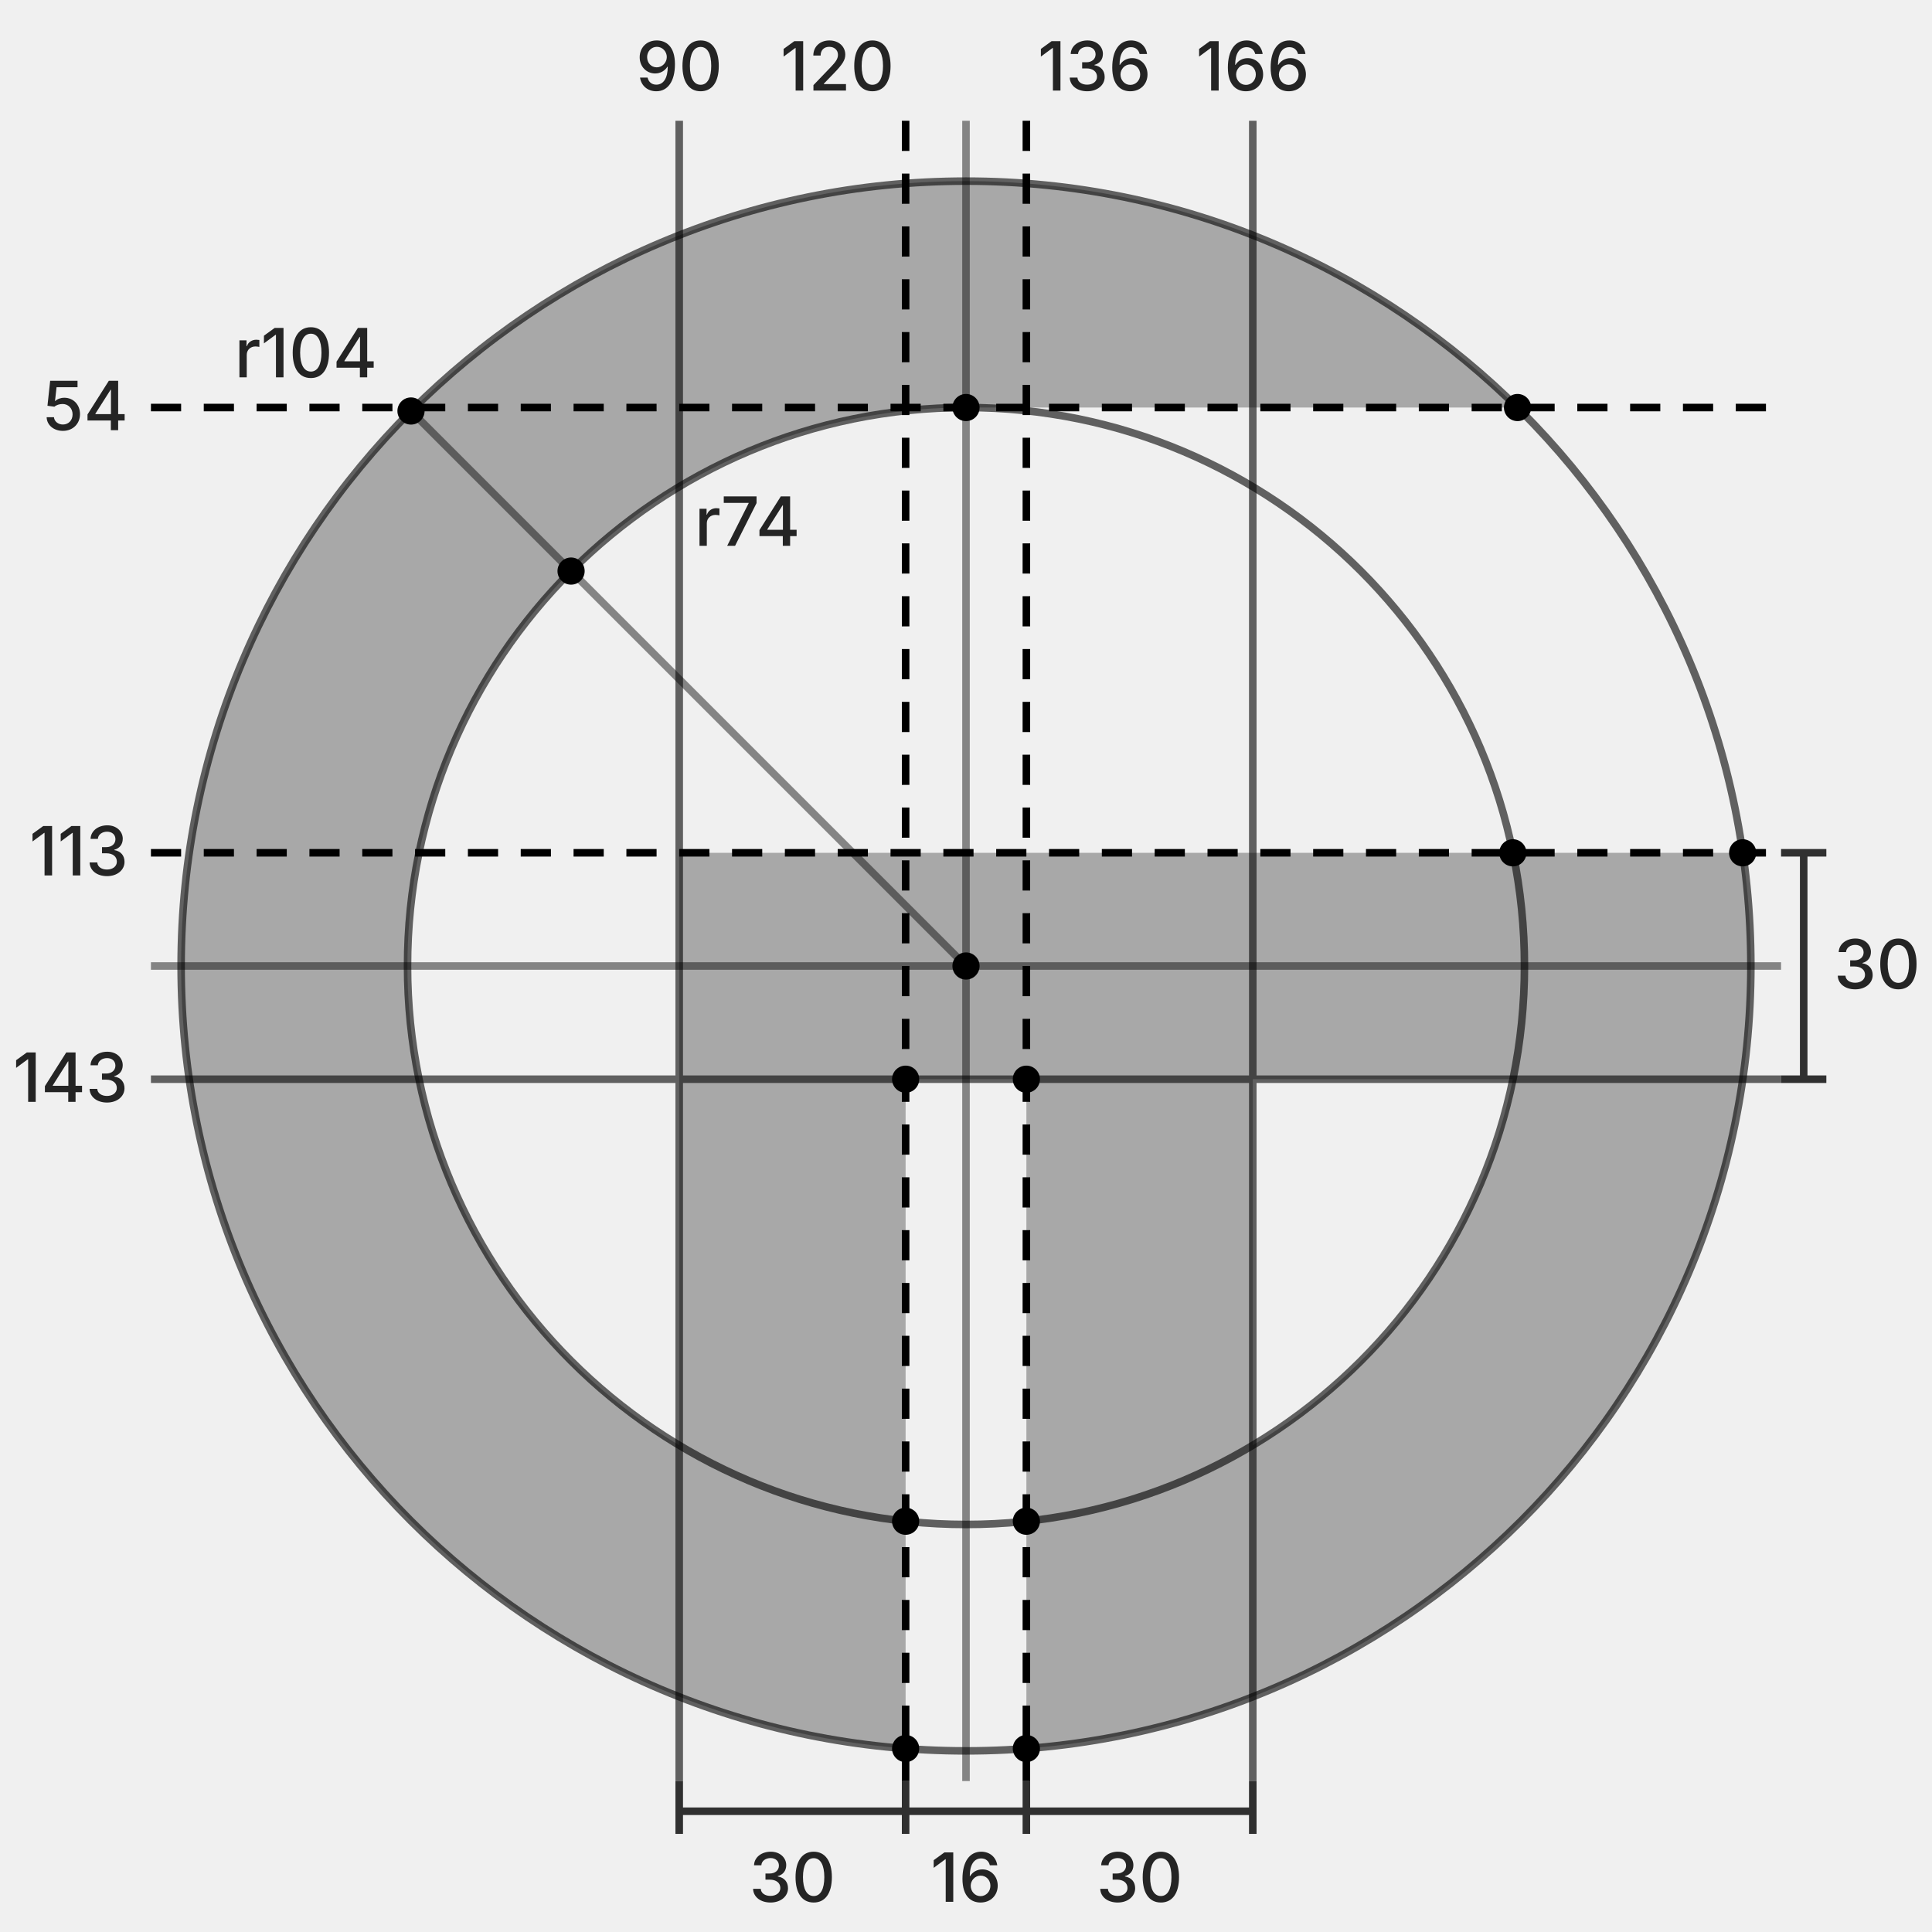
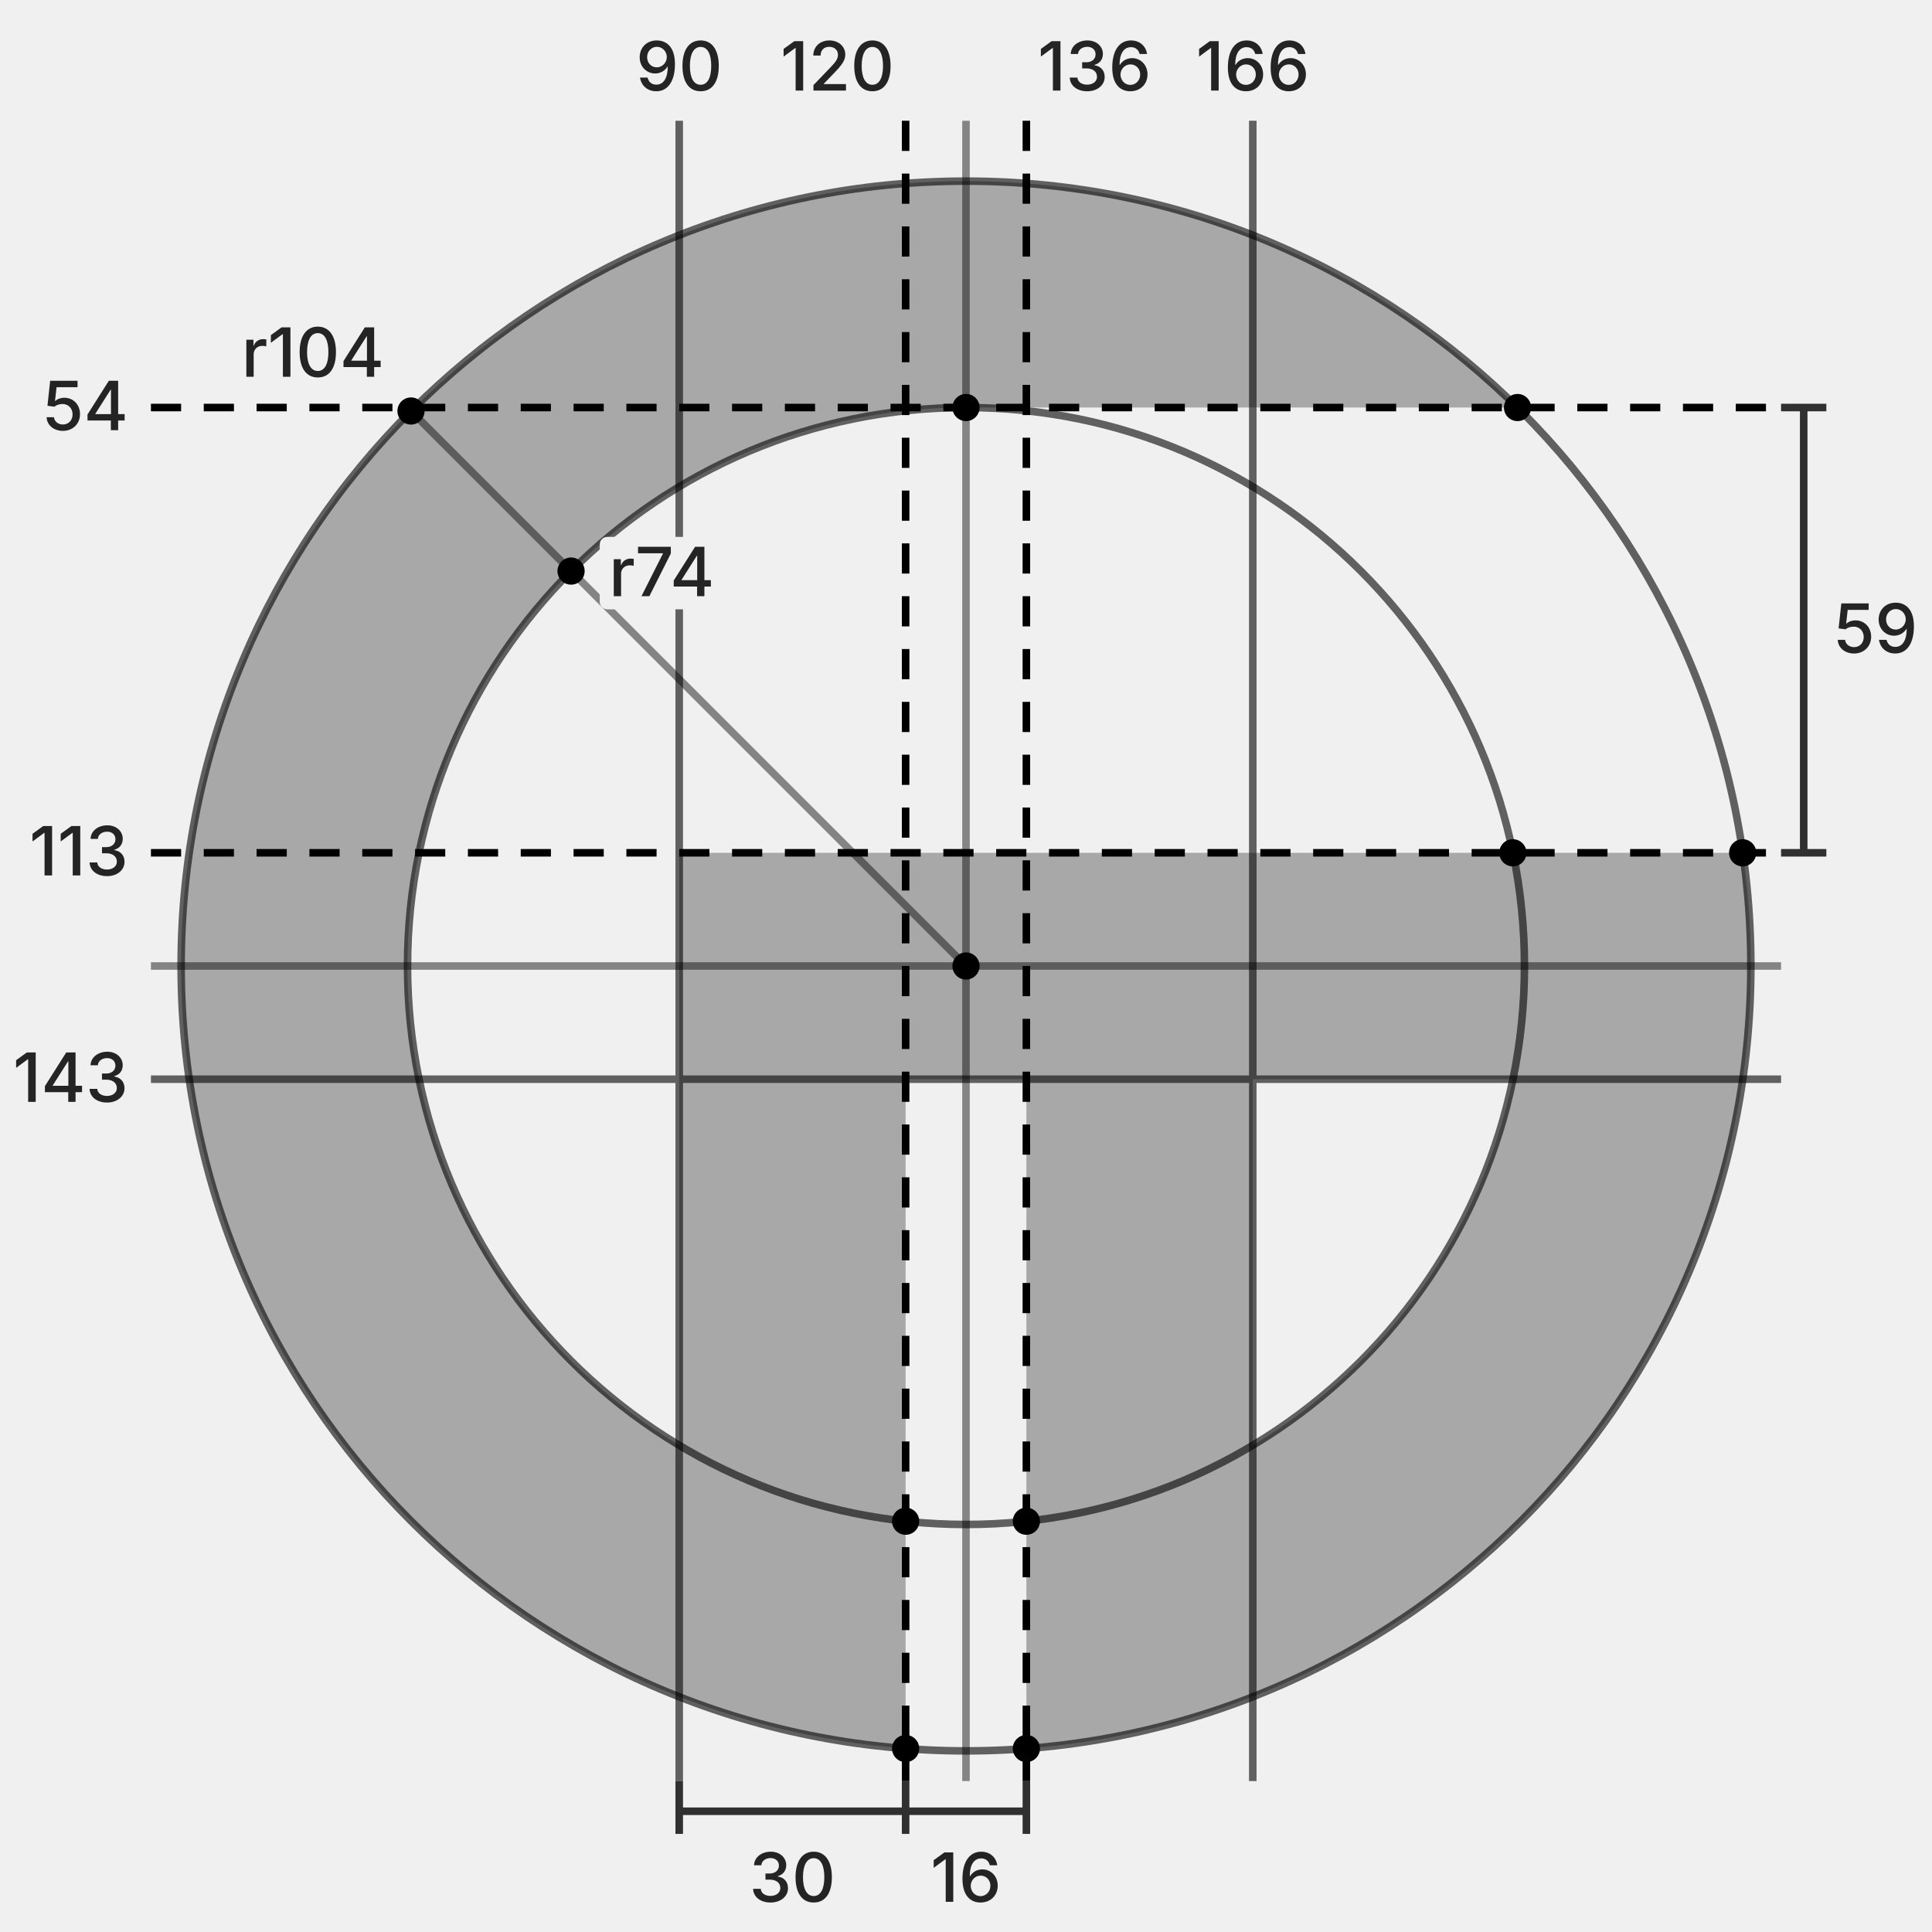
<svg xmlns="http://www.w3.org/2000/svg" viewBox="0 0 256 256" width="256" height="256" fill="currentColor" role="img" aria-label="closed-5 construction">
-   <path opacity="0.3" fill-rule="evenodd" d="M201.08 54A104 104 0 1 0 120 231.69L120 143L136 143L136 231.69A104 104 0 0 0 230.91 113L90 113L90 191.5A74 74 0 0 1 128 54ZM166 143L200.46 143A74 74 0 0 1 166 191.5Z" />
-   <g fill="none" stroke="currentColor" stroke-width="1">
-     <circle cx="128" cy="128" r="104" opacity="0.6" vector-effect="non-scaling-stroke" />
-     <circle cx="128" cy="128" r="74" opacity="0.6" vector-effect="non-scaling-stroke" />
-     <path opacity="0.45" vector-effect="non-scaling-stroke" d="M128 16V236M20 128H236M128 128L54.46 54.46" />
-     <path opacity="0.6" vector-effect="non-scaling-stroke" d="M90 16V236M166 16V236M20 143H236" />
-     <path opacity="1" stroke-dasharray="4 3" vector-effect="non-scaling-stroke" d="M120 16V236M136 16V236M20 113H236M20 54H236" />
-     <path opacity="0.8" vector-effect="non-scaling-stroke" d="M90 240H120M90 236V243M120 236V243M120 240H136M120 236V243M136 236V243M136 240H166M136 236V243M166 236V243M239 113V143M236 113H242M236 143H242" />
-   </g>
-   <g>
-     <circle cx="128" cy="128" r="1.8" />
-     <circle cx="54.46" cy="54.46" r="1.8" />
-     <circle cx="75.67" cy="75.67" r="1.8" />
-     <circle cx="120" cy="231.69" r="1.8" />
-     <circle cx="136" cy="231.69" r="1.8" />
-     <circle cx="120" cy="201.57" r="1.8" />
-     <circle cx="136" cy="201.57" r="1.8" />
-     <circle cx="201.08" cy="54" r="1.8" />
-     <circle cx="128" cy="54" r="1.8" />
-     <circle cx="230.91" cy="113" r="1.8" />
-     <circle cx="200.46" cy="113" r="1.8" />
-     <circle cx="120" cy="143" r="1.8" />
-     <circle cx="136" cy="143" r="1.8" />
+   <defs>
+     <mask id="ko-closed-5" maskUnits="userSpaceOnUse" x="0" y="0" width="256" height="256">
+       <rect x="0" y="0" width="256" height="256" fill="#fff" />
+       <rect x="98.22" y="244.14" width="13.56" height="9.6" rx="1" fill="#000" />
+       <rect x="121.85" y="244.14" width="12.3" height="9.6" rx="1" fill="#000" />
+       <rect x="241.8" y="78.64" width="13.56" height="9.6" rx="1" fill="#000" />
+       <rect x="83.22" y="4.14" width="13.56" height="9.6" rx="1" fill="#000" />
+       <rect x="101.82" y="4.14" width="17.88" height="9.6" rx="1" fill="#000" />
+       <rect x="136.3" y="4.14" width="17.88" height="9.6" rx="1" fill="#000" />
+       <rect x="157.06" y="4.14" width="17.88" height="9.6" rx="1" fill="#000" />
+       <rect x="4.64" y="49.14" width="13.56" height="9.6" rx="1" fill="#000" />
+       <rect x="1.58" y="108.14" width="16.62" height="9.6" rx="1" fill="#000" />
+       <rect x="0.32" y="138.14" width="17.88" height="9.6" rx="1" fill="#000" />
+       <rect x="30.64" y="42.06" width="21.48" height="9.6" rx="1" fill="#000" />
+       <rect x="79.47" y="71.14" width="17.16" height="9.6" rx="1" fill="#000" />
+     </mask>
+   </defs>
+   <g mask="url(#ko-closed-5)">
+     <path opacity="0.3" fill-rule="evenodd" d="M201.08 54A104 104 0 1 0 120 231.69L120 143L136 143L136 231.69A104 104 0 0 0 230.91 113L90 113L90 191.5A74 74 0 0 1 128 54ZM166 143L200.46 143A74 74 0 0 1 166 191.5Z" />
+     <g fill="none" stroke="currentColor" stroke-width="1">
+       <circle cx="128" cy="128" r="104" opacity="0.6" vector-effect="non-scaling-stroke" />
+       <circle cx="128" cy="128" r="74" opacity="0.6" vector-effect="non-scaling-stroke" />
+       <path opacity="0.45" vector-effect="non-scaling-stroke" d="M128 16L128 236M20 128L236 128M128 128L54.46 54.46" />
+       <path opacity="0.6" vector-effect="non-scaling-stroke" d="M20 143L236 143M90 16L90 236M166 16L166 236" />
+       <path opacity="1" stroke-dasharray="4 3" vector-effect="non-scaling-stroke" d="M20 54L236 54M20 113L236 113M120 16L120 236M136 16L136 236" />
+       <path opacity="0.8" vector-effect="non-scaling-stroke" d="M90 240H120M90 236V243M120 236V243M120 240H136M120 236V243M136 236V243M239 54V113M236 54H242M236 113H242" />
+     </g>
+     <g>
+       <circle cx="128" cy="128" r="1.8" />
+       <circle cx="120" cy="231.69" r="1.8" />
+       <circle cx="120" cy="201.57" r="1.8" />
+       <circle cx="136" cy="231.69" r="1.8" />
+       <circle cx="136" cy="201.57" r="1.8" />
+       <circle cx="230.91" cy="113" r="1.8" />
+       <circle cx="200.46" cy="113" r="1.8" />
+       <circle cx="128" cy="54" r="1.8" />
+       <circle cx="201.08" cy="54" r="1.8" />
+       <circle cx="54.46" cy="54.46" r="1.8" />
+       <circle cx="75.67" cy="75.67" r="1.8" />
+     </g>
  </g>
  <g font-family="Inter, ui-sans-serif, system-ui, sans-serif" font-size="9" font-weight="500" opacity="0.85">
-     <text x="90" y="12" text-anchor="middle">90</text>
-     <text x="118.5" y="12" text-anchor="end">120</text>
-     <text x="137.5" y="12" text-anchor="start">136</text>
-     <text x="166" y="12" text-anchor="middle">166</text>
-     <text x="17" y="57" text-anchor="end">54</text>
-     <text x="17" y="116" text-anchor="end">113</text>
-     <text x="17" y="146" text-anchor="end">143</text>
-     <text x="105" y="252" text-anchor="middle">30</text>
-     <text x="128" y="252" text-anchor="middle">16</text>
-     <text x="151" y="252" text-anchor="middle">30</text>
-     <text x="243" y="131">30</text>
-     <text x="50" y="50" text-anchor="end">r104</text>
-     <text x="92.03" y="72.32">r74</text>
+     <text textLength="11.45" x="105" y="252" text-anchor="middle">30</text>
+     <text textLength="9.41" x="128" y="252" text-anchor="middle">16</text>
+     <text textLength="11.11" x="243" y="86.5">59</text>
+     <text textLength="11.48" x="90" y="12" text-anchor="middle">90</text>
+     <text textLength="15.09" x="118.5" y="12" text-anchor="end">120</text>
+     <text textLength="15.05" x="137.5" y="12">136</text>
+     <text textLength="15.08" x="166" y="12" text-anchor="middle">166</text>
+     <text textLength="11.34" x="17" y="57" text-anchor="end">54</text>
+     <text textLength="13.13" x="17" y="116" text-anchor="end">113</text>
+     <text textLength="15.28" x="17" y="146" text-anchor="end">143</text>
+     <text textLength="18.94" x="50.92" y="49.92" text-anchor="end">r104</text>
+     <text textLength="14.02" x="80.67" y="79">r74</text>
  </g>
</svg>
